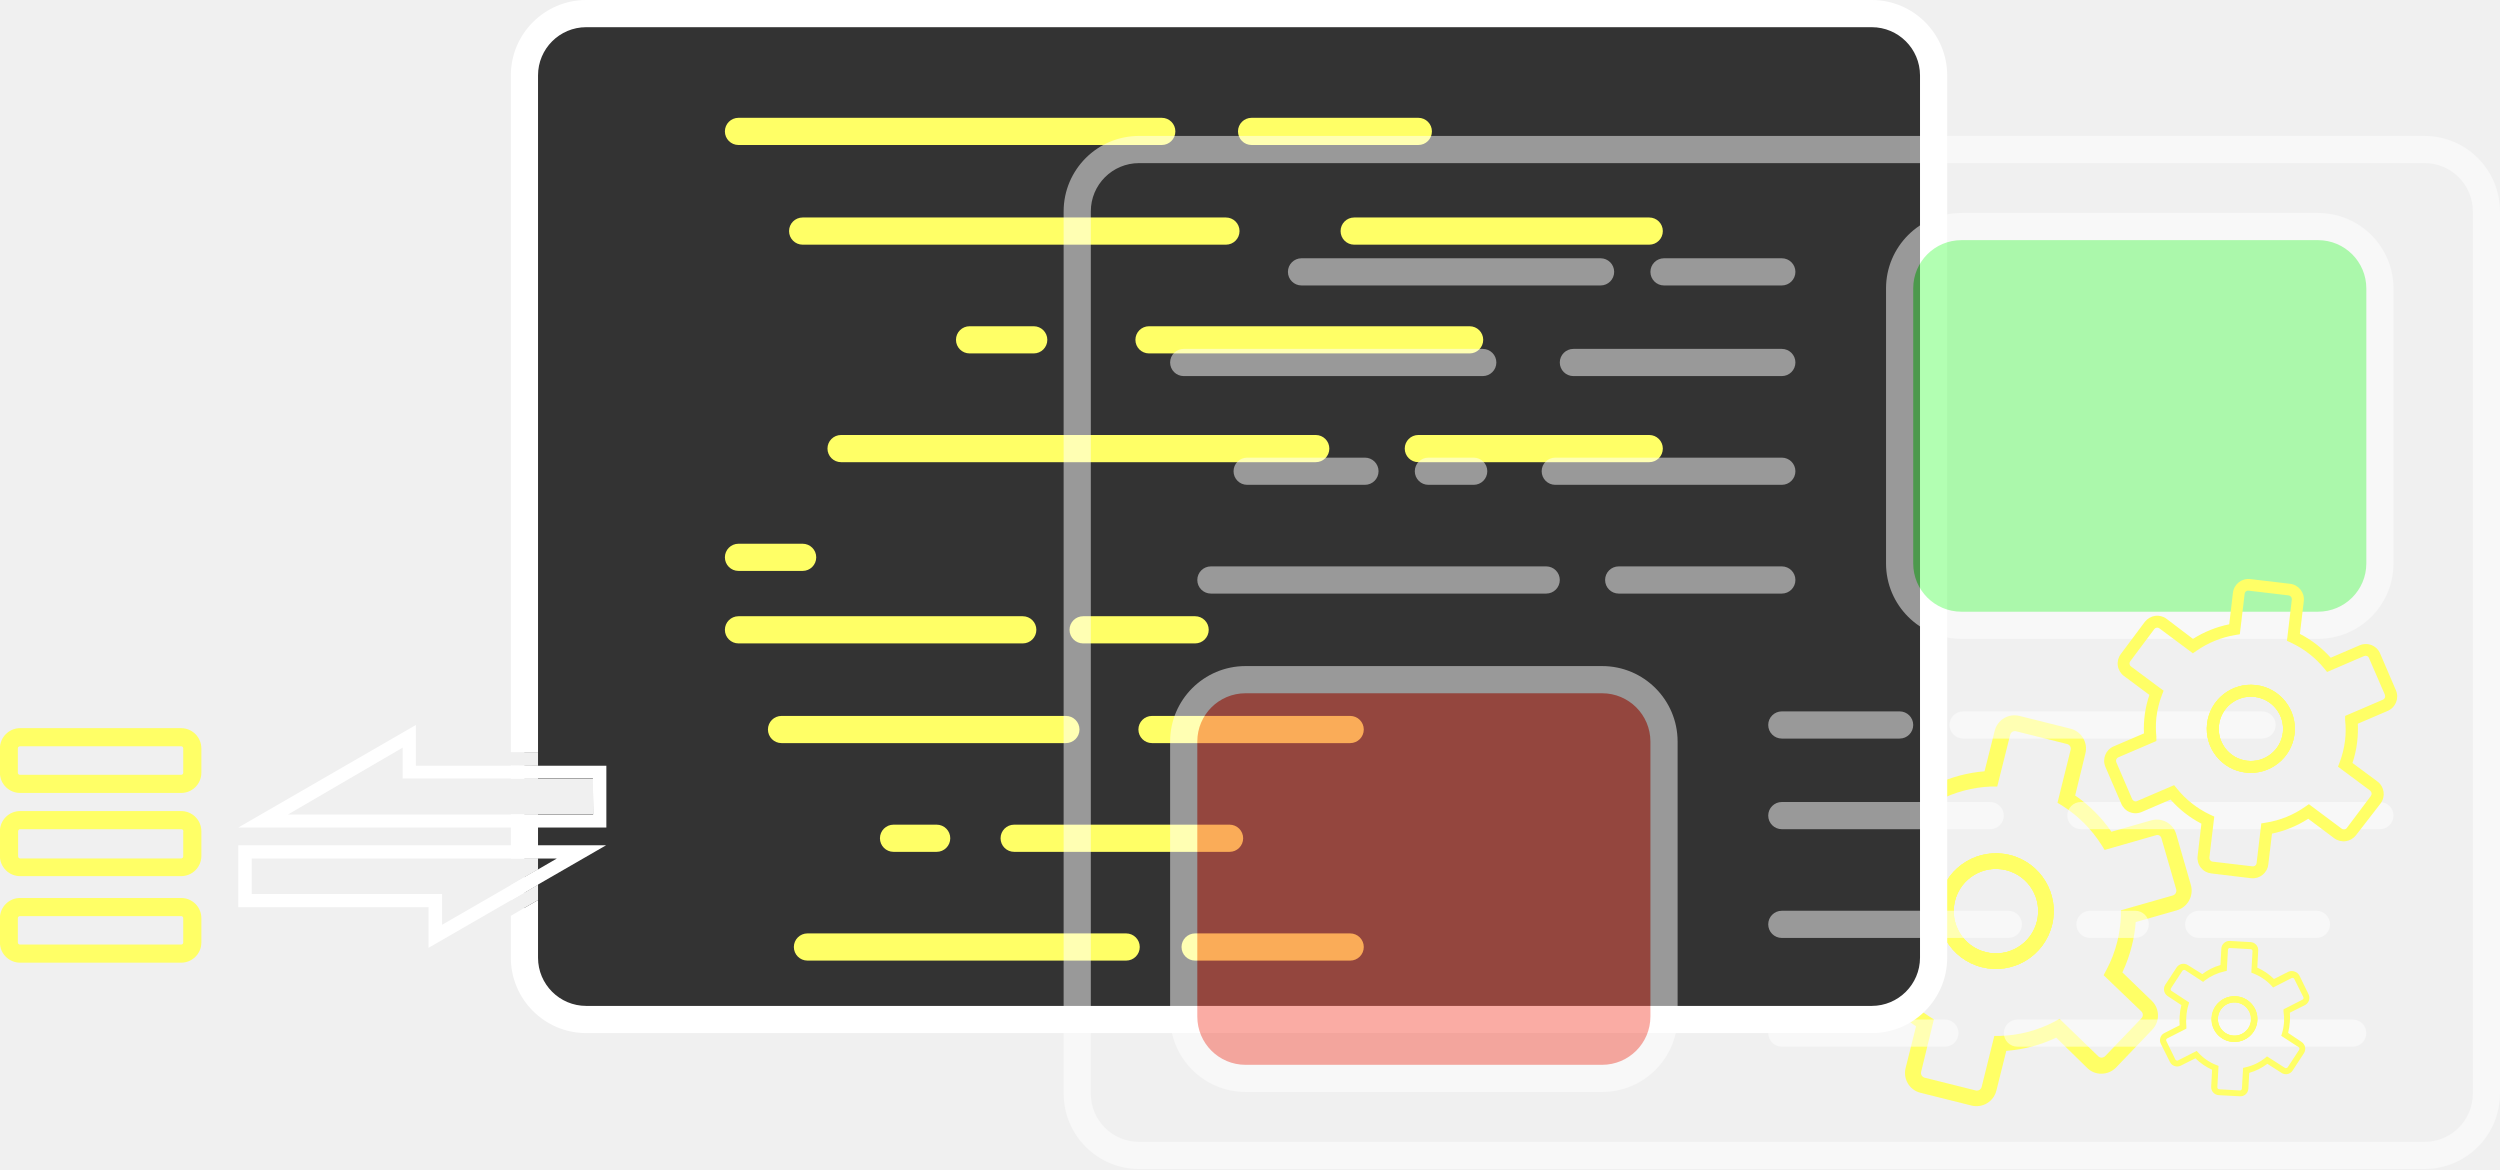
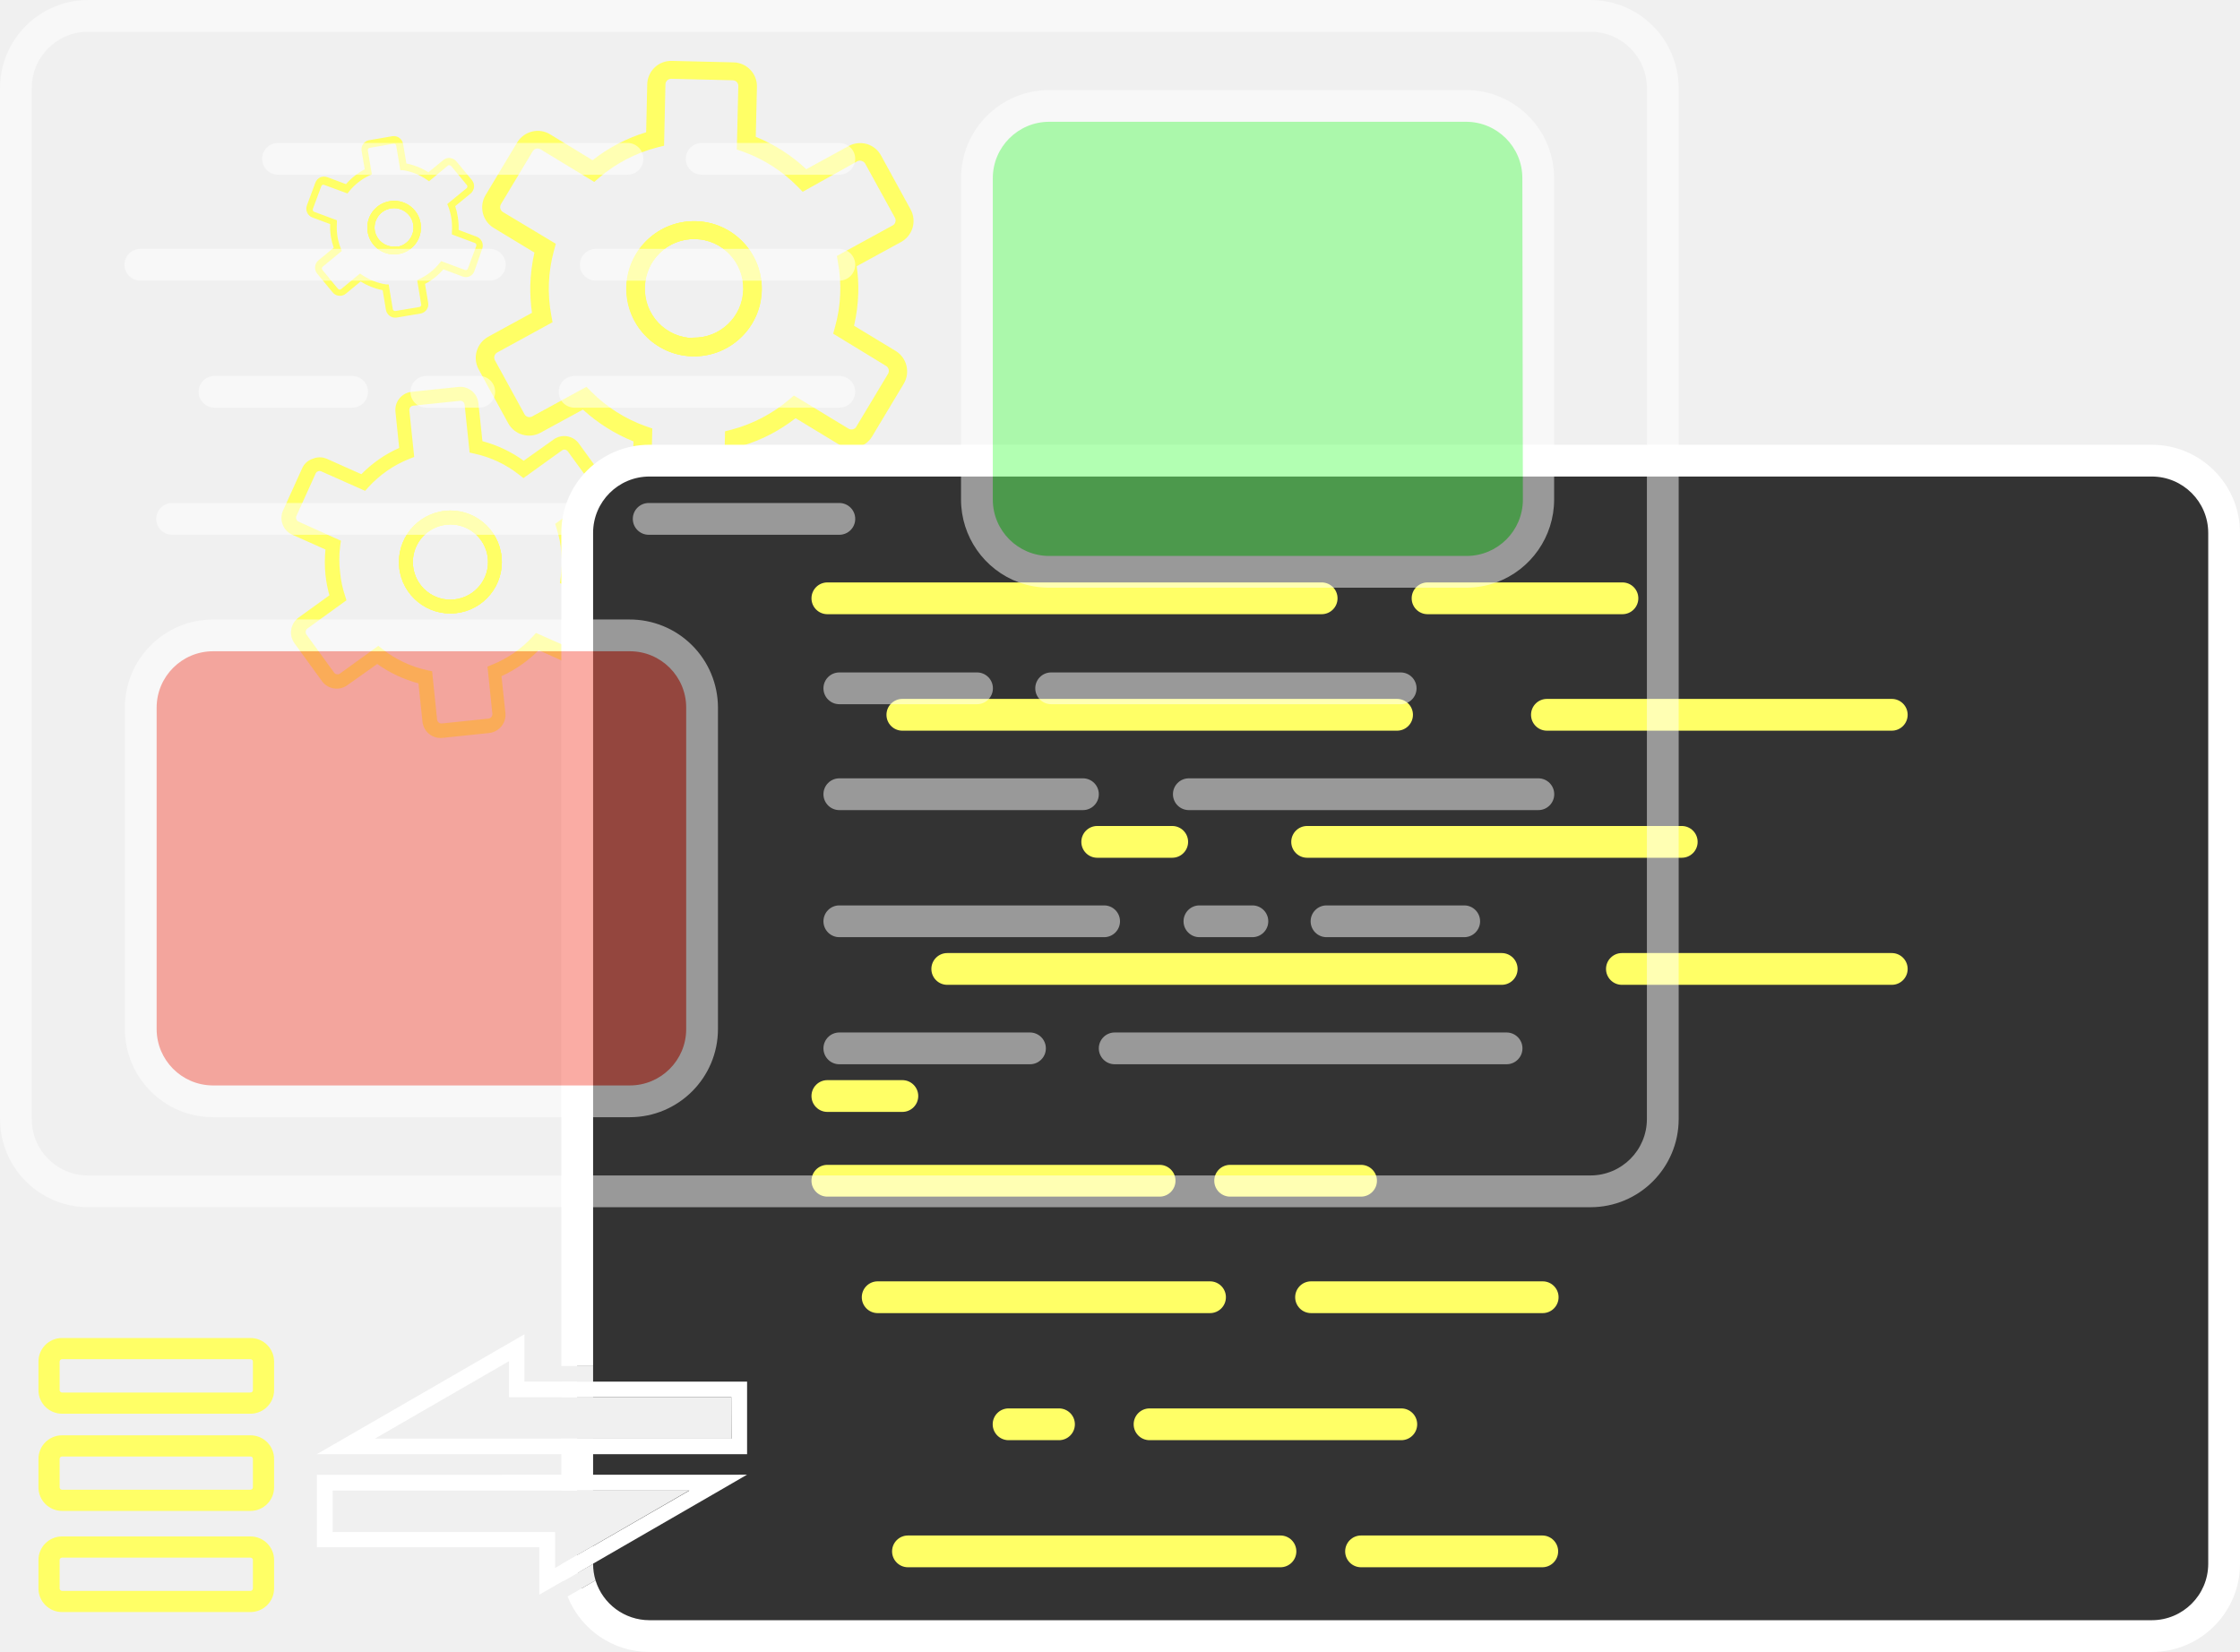
- <svg xmlns="http://www.w3.org/2000/svg" id="JS" viewBox="0 0 275.87 129">
+ <svg xmlns="http://www.w3.org/2000/svg" id="JS" viewBox="0 0 211.5 156">
  <defs>
-     <style>.cls-1{fill:#ff6;}.cls-2{fill:#333;}.cls-3{fill:#fff;}.cls-4{opacity:0.5;}.cls-5{fill:#f55a4a;}.cls-6{fill:#6f6;}.cls-7{fill:#0091c2;}</style>
+     <style>.cls-1{fill:#ff6;}.cls-2{fill:#333;}.cls-3{fill:#fff;}.cls-4{opacity:0.5;}.cls-5{fill:#f55a4a;}.cls-6{fill:#6f6;}.cls-7{fill:none;}</style>
  </defs>
-   <path class="cls-1" d="M244.71,467.23a6.38,6.38,0,1,1,7.74-4.65A6.38,6.38,0,0,1,244.71,467.23Zm2.67-10.71a4.66,4.66,0,1,0,3.4,5.65A4.66,4.66,0,0,0,247.38,456.52Z" transform="translate(-26.01 -360.5)" />
-   <path class="cls-1" d="M244.71,467.23a6.38,6.38,0,1,1,7.74-4.65A6.38,6.38,0,0,1,244.71,467.23Zm2.67-10.71a4.66,4.66,0,1,0,3.4,5.65A4.66,4.66,0,0,0,247.38,456.52Z" transform="translate(-26.01 -360.5)" />
-   <path class="cls-1" d="M243.58,482.5l-5.64-1.41a2.25,2.25,0,0,1-1.65-2.73l1.15-4.6a15.41,15.41,0,0,1-4-4L229.08,471a2.22,2.22,0,0,1-1.71-.19,2.26,2.26,0,0,1-1.08-1.36l-1.6-5.58a2.27,2.27,0,0,1,1.54-2.79l4.6-1.32a15.47,15.47,0,0,1,.41-2.45,15.05,15.05,0,0,1,1.07-3L229,451.14a2.27,2.27,0,0,1-.06-3.19l4-4.18a2.24,2.24,0,0,1,1.58-.68,2.19,2.19,0,0,1,1.61.63l3.46,3.34a15.59,15.59,0,0,1,5.41-1.45l1.12-4.46a2.25,2.25,0,0,1,2.73-1.65l5.64,1.41a2.26,2.26,0,0,1,1.64,2.73L255,448.28a15.72,15.72,0,0,1,4,4l4.38-1.25a2.23,2.23,0,0,1,2.78,1.55l1.61,5.58a2.27,2.27,0,0,1-1.54,2.79l-4.55,1.3a14.57,14.57,0,0,1-.41,2.55,15.44,15.44,0,0,1-1.06,3l3.24,3.13a2.26,2.26,0,0,1,.06,3.19l-4,4.18a2.24,2.24,0,0,1-1.58.68,2.18,2.18,0,0,1-1.6-.63L252.91,475a15.53,15.53,0,0,1-5.51,1.46l-1.09,4.37A2.26,2.26,0,0,1,243.58,482.5Zm-9.36-14.77.34.55a13.56,13.56,0,0,0,4.32,4.37l.53.34L238,478.78a.54.54,0,0,0,.39.64l5.64,1.41a.54.54,0,0,0,.65-.39l1.4-5.63h.65a13.76,13.76,0,0,0,6-1.58l.55-.3,4.27,4.13a.54.54,0,0,0,.38.15.6.6,0,0,0,.38-.17l4-4.17a.54.54,0,0,0,0-.76l-4.17-4,.31-.58a13.6,13.6,0,0,0,1.2-3.13,14.3,14.3,0,0,0,.4-2.83l0-.62,5.73-1.64a.56.56,0,0,0,.37-.67L264.52,453a.54.54,0,0,0-.25-.32.52.52,0,0,0-.4,0l-5.62,1.61-.34-.55a13.87,13.87,0,0,0-4.33-4.33l-.53-.33,1.45-5.84a.53.53,0,0,0-.39-.64l-5.64-1.41a.54.54,0,0,0-.64.39l-1.43,5.71-.64,0a13.72,13.72,0,0,0-5.89,1.57l-.55.29L235,445a.52.52,0,0,0-.38-.15.58.58,0,0,0-.37.17l-4,4.17a.54.54,0,0,0,0,.76l4.23,4.08-.31.57a14.05,14.05,0,0,0-1.61,5.91l0,.61-5.77,1.65a.56.56,0,0,0-.37.67L228,469a.47.47,0,0,0,.25.32.51.51,0,0,0,.4,0Zm10.49-.5a6.38,6.38,0,1,1,7.74-4.65A6.38,6.38,0,0,1,244.71,467.23Zm2.67-10.71a4.66,4.66,0,1,0,3.4,5.65A4.66,4.66,0,0,0,247.38,456.52Z" transform="translate(-26.01 -360.5)" />
-   <path class="cls-2" d="M239.37,368.82v97.36a6.82,6.82,0,0,1-6.82,6.82H90.7a6.83,6.83,0,0,1-6.83-6.82v-5.49l1.51-.87v-1.7l-1.51.88v-1.69l1.51-.87v-1.2H83.87v-4.89h7.59v-3.91H83.87V445h1.51V443.5H83.87V368.82A6.83,6.83,0,0,1,90.7,362H232.55A6.82,6.82,0,0,1,239.37,368.82Z" transform="translate(-26.01 -360.5)" />
-   <path class="cls-3" d="M232.55,360.5H90.7a8.33,8.33,0,0,0-8.32,8.32V443.5h3V368.82a5.32,5.32,0,0,1,5.32-5.32H232.55a5.33,5.33,0,0,1,5.33,5.32v97.36a5.33,5.33,0,0,1-5.33,5.32H90.7a5.32,5.32,0,0,1-5.32-5.32v-6.36l-1.51.87-1.49.87v4.62a8.33,8.33,0,0,0,8.32,8.32H232.55a8.33,8.33,0,0,0,8.33-8.32V368.82A8.33,8.33,0,0,0,232.55,360.5ZM82.38,450.35v4.89h3v-4.89Zm0,7.82v1.69l1.49-.86,1.51-.88v-1.68l-1.51.87Zm0-13.2v1.47h3V445Z" transform="translate(-26.01 -360.5)" />
-   <path class="cls-1" d="M140.06,399.5H133a1.5,1.5,0,0,1,0-3h7.08a1.5,1.5,0,0,1,0,3Z" transform="translate(-26.01 -360.5)" />
-   <path class="cls-1" d="M188.18,399.5H152.8a1.5,1.5,0,1,1,0-3h35.38a1.5,1.5,0,1,1,0,3Z" transform="translate(-26.01 -360.5)" />
-   <path class="cls-1" d="M208,411.5H182.52a1.5,1.5,0,1,1,0-3H208a1.5,1.5,0,0,1,0,3Z" transform="translate(-26.01 -360.5)" />
-   <path class="cls-1" d="M171.2,411.5H118.82a1.5,1.5,0,1,1,0-3H171.2a1.5,1.5,0,1,1,0,3Z" transform="translate(-26.01 -360.5)" />
-   <path class="cls-1" d="M114.58,423.5H107.5a1.5,1.5,0,0,1,0-3h7.08a1.5,1.5,0,1,1,0,3Z" transform="translate(-26.01 -360.5)" />
-   <path class="cls-1" d="M154.21,376.5H107.5a1.5,1.5,0,0,1,0-3h46.71a1.5,1.5,0,1,1,0,3Z" transform="translate(-26.01 -360.5)" />
-   <path class="cls-1" d="M182.52,376.5h-18.4a1.5,1.5,0,0,1,0-3h18.4a1.5,1.5,0,0,1,0,3Z" transform="translate(-26.01 -360.5)" />
-   <path class="cls-1" d="M161.29,387.5H114.58a1.5,1.5,0,1,1,0-3h46.71a1.5,1.5,0,0,1,0,3Z" transform="translate(-26.01 -360.5)" />
-   <path class="cls-1" d="M208,387.5H175.44a1.5,1.5,0,0,1,0-3H208a1.5,1.5,0,0,1,0,3Z" transform="translate(-26.01 -360.5)" />
-   <path class="cls-1" d="M129.37,454.5h-4.76a1.5,1.5,0,0,1,0-3h4.76a1.5,1.5,0,0,1,0,3Z" transform="translate(-26.01 -360.5)" />
-   <path class="cls-1" d="M161.69,454.5H137.92a1.5,1.5,0,1,1,0-3h23.77a1.5,1.5,0,1,1,0,3Z" transform="translate(-26.01 -360.5)" />
-   <path class="cls-1" d="M175,466.5H157.89a1.5,1.5,0,0,1,0-3H175a1.5,1.5,0,0,1,0,3Z" transform="translate(-26.01 -360.5)" />
-   <path class="cls-1" d="M150.28,466.5H115.11a1.5,1.5,0,0,1,0-3h35.17a1.5,1.5,0,0,1,0,3Z" transform="translate(-26.01 -360.5)" />
-   <path class="cls-1" d="M138.87,431.5H107.5a1.5,1.5,0,0,1,0-3h31.37a1.5,1.5,0,0,1,0,3Z" transform="translate(-26.01 -360.5)" />
-   <path class="cls-1" d="M157.89,431.5H145.53a1.5,1.5,0,1,1,0-3h12.36a1.5,1.5,0,0,1,0,3Z" transform="translate(-26.01 -360.5)" />
-   <path class="cls-1" d="M143.63,442.5H112.25a1.5,1.5,0,0,1,0-3h31.38a1.5,1.5,0,0,1,0,3Z" transform="translate(-26.01 -360.5)" />
-   <path class="cls-1" d="M175,442.5H153.13a1.5,1.5,0,0,1,0-3H175a1.5,1.5,0,0,1,0,3Z" transform="translate(-26.01 -360.5)" />
+   <path class="cls-1" d="M145.91,344.89a6.38,6.38,0,1,1-6.53,6.24A6.38,6.38,0,0,1,145.91,344.89Zm-.26,11a4.66,4.66,0,1,0-4.55-4.76A4.65,4.65,0,0,0,145.65,355.93Z" transform="translate(-80.21 -324)" />
+   <path class="cls-1" d="M145.91,344.89a6.38,6.38,0,1,1-6.53,6.24A6.38,6.38,0,0,1,145.91,344.89Zm-.26,11a4.66,4.66,0,1,0-4.55-4.76A4.65,4.65,0,0,0,145.65,355.93Z" transform="translate(-80.21 -324)" />
+   <path class="cls-1" d="M143.66,329.75l5.81.14a2.26,2.26,0,0,1,2.21,2.3l-.11,4.73a15.44,15.44,0,0,1,4.77,3.06l4-2.19a2.28,2.28,0,0,1,1.72-.19,2.24,2.24,0,0,1,1.34,1.09l2.79,5.09a2.26,2.26,0,0,1-.88,3.06l-4.21,2.3a14.81,14.81,0,0,1,.15,2.48,15.79,15.79,0,0,1-.4,3.14l3.93,2.38a2.27,2.27,0,0,1,.76,3.1l-3,5a2.26,2.26,0,0,1-3.09.75l-4.12-2.5a15.41,15.41,0,0,1-5,2.6l-.1,4.6a2.25,2.25,0,0,1-2.3,2.2l-5.82-.13a2.25,2.25,0,0,1-2.2-2.3l.11-4.78a15.91,15.91,0,0,1-4.77-3l-4,2.18a2.25,2.25,0,0,1-3.06-.9l-2.79-5.09a2.28,2.28,0,0,1,.89-3.06l4.15-2.27a15.83,15.83,0,0,1-.16-2.58,16.24,16.24,0,0,1,.39-3.11l-3.85-2.33a2.27,2.27,0,0,1-.76-3.1l3-5a2.31,2.31,0,0,1,1.4-1,2.21,2.21,0,0,1,1.7.27l4,2.44a15.4,15.4,0,0,1,5.06-2.64l.1-4.5A2.26,2.26,0,0,1,143.66,329.75ZM156,342.11l-.46-.47a13.79,13.79,0,0,0-5.17-3.32l-.59-.2.14-6a.53.53,0,0,0-.52-.54l-5.82-.14a.54.54,0,0,0-.54.53l-.13,5.79-.64.16a13.72,13.72,0,0,0-5.48,2.85l-.47.41-5.07-3.08a.54.54,0,0,0-.74.18l-3,5a.55.55,0,0,0,.18.74l5,3-.17.63a13.51,13.51,0,0,0-.25,6.17l.11.61-5.23,2.86a.55.55,0,0,0-.21.73l2.79,5.09a.53.53,0,0,0,.72.22l5.13-2.8.45.45a13.81,13.81,0,0,0,5.18,3.28l.59.2-.14,6a.53.53,0,0,0,.52.54l5.81.13a.53.53,0,0,0,.55-.52l.13-5.88.63-.16a13.94,13.94,0,0,0,5.4-2.82l.47-.4,5.16,3.13a.58.58,0,0,0,.41.06.51.51,0,0,0,.32-.24l3-5a.55.55,0,0,0-.18-.74l-5-3.05.17-.62a13.59,13.59,0,0,0,.28-6.12l-.1-.6,5.26-2.88a.54.54,0,0,0,.22-.73l-2.8-5.09a.53.53,0,0,0-.31-.26.53.53,0,0,0-.41,0Zm-10.13,2.78a6.38,6.38,0,1,1-6.53,6.24A6.38,6.38,0,0,1,145.91,344.89Zm-.26,11a4.66,4.66,0,1,0-4.55-4.76A4.65,4.65,0,0,0,145.65,355.93Z" transform="translate(-80.21 -324)" />
+   <path class="cls-1" d="M122.24,372.24a4.86,4.86,0,1,1-4.34,5.34A4.87,4.87,0,0,1,122.24,372.24Zm.87,8.37a3.55,3.55,0,1,0-3.9-3.16A3.54,3.54,0,0,0,123.11,380.61Z" transform="translate(-80.21 -324)" />
+   <path class="cls-1" d="M122.24,372.24a4.86,4.86,0,1,1-4.34,5.34A4.87,4.87,0,0,1,122.24,372.24Zm.87,8.37a3.55,3.55,0,1,0-3.9-3.16A3.54,3.54,0,0,0,123.11,380.61Z" transform="translate(-80.21 -324)" />
+   <path class="cls-1" d="M119.09,361l4.41-.46a1.71,1.71,0,0,1,1.88,1.53l.38,3.59a11.86,11.86,0,0,1,3.9,1.85l2.81-2a1.71,1.71,0,0,1,2.4.38l2.6,3.58a1.72,1.72,0,0,1-.38,2.4l-3,2.14a12.26,12.26,0,0,1,.34,1.87,11.42,11.42,0,0,1,0,2.41l3.19,1.42a1.72,1.72,0,0,1,.87,2.27l-1.8,4.05a1.74,1.74,0,0,1-2.27.87l-3.35-1.5a11.87,11.87,0,0,1-3.51,2.45l.37,3.48a1.73,1.73,0,0,1-1.54,1.89l-4.4.46a1.72,1.72,0,0,1-1.89-1.53l-.38-3.62a12,12,0,0,1-3.89-1.83l-2.82,2a1.69,1.69,0,0,1-1.27.31,1.71,1.71,0,0,1-1.13-.69l-2.6-3.58a1.74,1.74,0,0,1,.38-2.41l2.92-2.11a12.54,12.54,0,0,1-.37-1.94,11.93,11.93,0,0,1,0-2.39l-3.14-1.4a1.73,1.73,0,0,1-.87-2.27l1.81-4a1.65,1.65,0,0,1,1-.9,1.68,1.68,0,0,1,1.32,0l3.27,1.46a11.63,11.63,0,0,1,3.57-2.48l-.35-3.42A1.71,1.71,0,0,1,119.09,361Zm10.54,8.15-.39-.31a10.35,10.35,0,0,0-4.23-2l-.46-.1-.47-4.53a.41.41,0,0,0-.45-.36l-4.41.46a.41.41,0,0,0-.36.45l.46,4.39-.46.18A10.44,10.44,0,0,0,115,370l-.32.35-4.14-1.84a.37.37,0,0,0-.31,0,.38.38,0,0,0-.22.21l-1.81,4a.41.41,0,0,0,.2.54l4,1.8-.07.49a9.94,9.94,0,0,0,0,2.56,9.53,9.53,0,0,0,.45,2.12l.14.46-3.68,2.66a.42.42,0,0,0-.09.58l2.6,3.58a.38.38,0,0,0,.27.16.36.36,0,0,0,.3-.07l3.61-2.61.38.3a10.47,10.47,0,0,0,4.23,2l.47.1.47,4.56a.42.42,0,0,0,.45.37l4.41-.46a.42.42,0,0,0,.36-.45l-.46-4.46.46-.19a10.45,10.45,0,0,0,3.81-2.65l.31-.34,4.21,1.87a.42.42,0,0,0,.31,0,.45.45,0,0,0,.23-.22l1.81-4a.41.41,0,0,0-.21-.54l-4.09-1.82.07-.49a10.45,10.45,0,0,0-.38-4.65l-.14-.45,3.71-2.69a.41.41,0,0,0,.09-.57l-2.6-3.58a.44.44,0,0,0-.27-.17.42.42,0,0,0-.3.08Zm-7.39,3.08a4.86,4.86,0,1,1-4.34,5.34A4.87,4.87,0,0,1,122.24,372.24Zm.87,8.37a3.55,3.55,0,1,0-3.9-3.16A3.54,3.54,0,0,0,123.11,380.61Z" transform="translate(-80.21 -324)" />
+   <path class="cls-1" d="M117,343a2.53,2.53,0,1,1-2.07,2.91A2.52,2.52,0,0,1,117,343Zm.72,4.31a1.84,1.84,0,1,0-2.12-1.51A1.84,1.84,0,0,0,117.76,347.26Z" transform="translate(-80.21 -324)" />
+   <path class="cls-1" d="M117,343a2.53,2.53,0,1,1-2.07,2.91A2.52,2.52,0,0,1,117,343Zm.72,4.31a1.84,1.84,0,1,0-2.12-1.51A1.84,1.84,0,0,0,117.76,347.26Z" transform="translate(-80.21 -324)" />
+   <path class="cls-1" d="M115,337.25l2.27-.39a.89.89,0,0,1,1,.73l.31,1.85a6,6,0,0,1,2.08.83l1.39-1.14a.86.86,0,0,1,.65-.21.93.93,0,0,1,.61.33l1.46,1.76a.9.9,0,0,1-.12,1.26l-1.46,1.2a5.62,5.62,0,0,1,.24,1,5.75,5.75,0,0,1,.08,1.24l1.7.64a.89.89,0,0,1,.53,1.14L125,349.6a.84.84,0,0,1-.46.5.89.89,0,0,1-.68,0l-1.79-.67a5.77,5.77,0,0,1-1.73,1.38l.3,1.8a.88.88,0,0,1-.73,1l-2.26.38a.89.89,0,0,1-1-.73l-.31-1.86a6.11,6.11,0,0,1-2.08-.82l-1.39,1.15a.89.89,0,0,1-.65.2.86.86,0,0,1-.6-.32l-1.46-1.77a.9.9,0,0,1,.11-1.25l1.45-1.19a6.87,6.87,0,0,1-.26-1,6.46,6.46,0,0,1-.08-1.24l-1.67-.62a.89.89,0,0,1-.52-1.15l.8-2.15a.92.92,0,0,1,.47-.5.94.94,0,0,1,.68,0l1.74.65a6,6,0,0,1,1.77-1.4l-.3-1.76A.89.89,0,0,1,115,337.25Zm5.72,3.87-.21-.15a5.31,5.31,0,0,0-2.25-.9l-.25,0-.39-2.32a.22.22,0,0,0-.24-.18l-2.27.39a.21.21,0,0,0-.17.24l.38,2.26-.23.11a5.44,5.44,0,0,0-1.92,1.51l-.15.19-2.2-.81a.22.22,0,0,0-.16,0,.25.25,0,0,0-.11.12l-.8,2.15a.21.21,0,0,0,.12.27l2.15.8,0,.26a5.84,5.84,0,0,0,.06,1.32,5.68,5.68,0,0,0,.31,1.09l.09.23-1.82,1.5a.22.22,0,0,0,0,.3l1.46,1.77a.28.28,0,0,0,.15.08.27.27,0,0,0,.15-.05l1.78-1.47.21.14a5.54,5.54,0,0,0,2.25.89l.25,0,.39,2.34a.22.22,0,0,0,.25.17l2.26-.38a.2.2,0,0,0,.17-.24l-.38-2.29.23-.12a5.34,5.34,0,0,0,1.88-1.49l.16-.19,2.23.83a.2.2,0,0,0,.17,0,.2.2,0,0,0,.11-.11l.8-2.15a.23.23,0,0,0-.12-.28l-2.18-.81,0-.25a6,6,0,0,0-.06-1.34,5.75,5.75,0,0,0-.29-1.06l-.09-.22,1.84-1.51a.22.22,0,0,0,0-.3l-1.46-1.77a.23.23,0,0,0-.14-.08.2.2,0,0,0-.15,0ZM117,343a2.53,2.53,0,1,1-2.07,2.91A2.52,2.52,0,0,1,117,343Zm.72,4.31a1.84,1.84,0,1,0-2.12-1.51A1.84,1.84,0,0,0,117.76,347.26Z" transform="translate(-80.21 -324)" />
+   <path class="cls-2" d="M290.2,374.32v97.36a6.82,6.82,0,0,1-6.82,6.82H141.53a6.81,6.81,0,0,1-6.41-4.5l1.32-.76a5.4,5.4,0,0,1-.23-1.56h0l-1.45.84a5.69,5.69,0,0,1-.06-.83v-.83l1.51-.87,9.07-5.24H134.7v-4.89h14.59v-3.91H134.7v-1.47h1.51V453H134.7V374.32a5.25,5.25,0,0,1,0-.56,5,5,0,0,1,.18-1.09,6.81,6.81,0,0,1,6.62-5.17H283.38A6.82,6.82,0,0,1,290.2,374.32Z" transform="translate(-80.21 -324)" />
+   <path class="cls-3" d="M133.21,454.47v1.47h3v-1.47ZM283.38,366H141.53a8.3,8.3,0,0,0-8.32,8.32V453h3V374.32a5.32,5.32,0,0,1,5.32-5.32H283.38a5.33,5.33,0,0,1,5.33,5.32v97.36a5.33,5.33,0,0,1-5.33,5.32H141.53a5.33,5.33,0,0,1-5.09-3.76l-2.64,1.52a8.33,8.33,0,0,0,7.73,5.24H283.38a8.33,8.33,0,0,0,8.33-8.32V374.32A8.33,8.33,0,0,0,283.38,366ZM136.21,471.67V470l-1.51.87-1.49.86a8.43,8.43,0,0,0,.16,1.6l1.39-.8Zm-3-11.82v4.89h3v-4.89Z" transform="translate(-80.21 -324)" />
+   <path class="cls-1" d="M190.89,405h-7.08a1.5,1.5,0,1,1,0-3h7.08a1.5,1.5,0,0,1,0,3Z" transform="translate(-80.21 -324)" />
+   <path class="cls-1" d="M239,405H203.63a1.5,1.5,0,0,1,0-3H239a1.5,1.5,0,0,1,0,3Z" transform="translate(-80.21 -324)" />
+   <path class="cls-1" d="M258.83,417H233.35a1.5,1.5,0,0,1,0-3h25.48a1.5,1.5,0,0,1,0,3Z" transform="translate(-80.21 -324)" />
+   <path class="cls-1" d="M222,417H169.65a1.5,1.5,0,1,1,0-3H222a1.5,1.5,0,0,1,0,3Z" transform="translate(-80.21 -324)" />
+   <path class="cls-1" d="M165.41,429h-7.08a1.5,1.5,0,0,1,0-3h7.08a1.5,1.5,0,0,1,0,3Z" transform="translate(-80.21 -324)" />
+   <path class="cls-1" d="M205,382H158.33a1.5,1.5,0,0,1,0-3H205a1.5,1.5,0,0,1,0,3Z" transform="translate(-80.21 -324)" />
+   <path class="cls-1" d="M233.35,382H215a1.5,1.5,0,0,1,0-3h18.4a1.5,1.5,0,1,1,0,3Z" transform="translate(-80.21 -324)" />
+   <path class="cls-1" d="M212.12,393H165.41a1.5,1.5,0,1,1,0-3h46.71a1.5,1.5,0,0,1,0,3Z" transform="translate(-80.21 -324)" />
+   <path class="cls-1" d="M258.83,393H226.27a1.5,1.5,0,1,1,0-3h32.56a1.5,1.5,0,0,1,0,3Z" transform="translate(-80.21 -324)" />
+   <path class="cls-1" d="M180.2,460h-4.76a1.5,1.5,0,0,1,0-3h4.76a1.5,1.5,0,1,1,0,3Z" transform="translate(-80.21 -324)" />
+   <path class="cls-1" d="M212.52,460H188.75a1.5,1.5,0,0,1,0-3h23.77a1.5,1.5,0,0,1,0,3Z" transform="translate(-80.21 -324)" />
+   <path class="cls-1" d="M225.83,472H208.72a1.5,1.5,0,0,1,0-3h17.11a1.5,1.5,0,1,1,0,3Z" transform="translate(-80.21 -324)" />
+   <path class="cls-1" d="M201.11,472H165.94a1.5,1.5,0,0,1,0-3h35.17a1.5,1.5,0,0,1,0,3Z" transform="translate(-80.21 -324)" />
+   <path class="cls-1" d="M189.7,437H158.33a1.5,1.5,0,0,1,0-3H189.7a1.5,1.5,0,1,1,0,3Z" transform="translate(-80.21 -324)" />
+   <path class="cls-1" d="M208.72,437H196.36a1.5,1.5,0,0,1,0-3h12.36a1.5,1.5,0,1,1,0,3Z" transform="translate(-80.21 -324)" />
+   <path class="cls-1" d="M194.46,448H163.08a1.5,1.5,0,0,1,0-3h31.38a1.5,1.5,0,1,1,0,3Z" transform="translate(-80.21 -324)" />
+   <path class="cls-1" d="M225.83,448H204a1.5,1.5,0,0,1,0-3h21.87a1.5,1.5,0,1,1,0,3Z" transform="translate(-80.21 -324)" />
  <g class="cls-4">
-     <rect class="cls-5" x="130.62" y="75" width="53" height="44" rx="6.82" />
-     <path class="cls-3" d="M202.8,481H163.45a8.33,8.33,0,0,1-8.32-8.32V442.32a8.33,8.33,0,0,1,8.32-8.32H202.8a8.33,8.33,0,0,1,8.33,8.32v30.36A8.33,8.33,0,0,1,202.8,481Zm-39.35-44a5.32,5.32,0,0,0-5.32,5.32v30.36a5.32,5.32,0,0,0,5.32,5.32H202.8a5.33,5.33,0,0,0,5.33-5.32V442.32A5.33,5.33,0,0,0,202.8,437Z" transform="translate(-26.01 -360.5)" />
+     <rect class="cls-5" x="13.24" y="60" width="53" height="44" rx="6.82" />
+     <path class="cls-3" d="M139.63,382.5H100.28A8.33,8.33,0,0,0,92,390.82v30.36a8.33,8.33,0,0,0,8.33,8.32h39.35a8.33,8.33,0,0,0,8.32-8.32V390.82A8.33,8.33,0,0,0,139.63,382.5ZM145,421.18a5.32,5.32,0,0,1-5.32,5.32H100.28A5.33,5.33,0,0,1,95,421.18V390.82a5.33,5.33,0,0,1,5.33-5.32h39.35a5.32,5.32,0,0,1,5.32,5.32Z" transform="translate(-80.21 -324)" />
  </g>
  <g class="cls-4">
-     <path class="cls-3" d="M293.55,489.5H151.7a8.33,8.33,0,0,1-8.32-8.32V383.82a8.33,8.33,0,0,1,8.32-8.32H293.55a8.33,8.33,0,0,1,8.33,8.32v97.36A8.33,8.33,0,0,1,293.55,489.5ZM151.7,378.5a5.32,5.32,0,0,0-5.32,5.32v97.36a5.32,5.32,0,0,0,5.32,5.32H293.55a5.33,5.33,0,0,0,5.33-5.32V383.82a5.33,5.33,0,0,0-5.33-5.32Z" transform="translate(-26.01 -360.5)" />
+     <path class="cls-3" d="M230.38,324H88.53a8.33,8.33,0,0,0-8.32,8.32v97.36A8.33,8.33,0,0,0,88.53,438H230.38a8.33,8.33,0,0,0,8.33-8.32V332.32A8.33,8.33,0,0,0,230.38,324Zm5.33,105.68a5.33,5.33,0,0,1-5.33,5.32H88.53a5.32,5.32,0,0,1-5.32-5.32V332.32A5.32,5.32,0,0,1,88.53,327H230.38a5.33,5.33,0,0,1,5.33,5.32Z" transform="translate(-80.21 -324)" />
  </g>
  <g class="cls-4">
-     <rect class="cls-6" x="209.62" y="25" width="53" height="44" rx="6.82" />
-     <path class="cls-3" d="M281.8,431H242.45a8.33,8.33,0,0,1-8.32-8.32V392.32a8.33,8.33,0,0,1,8.32-8.32H281.8a8.33,8.33,0,0,1,8.33,8.32v30.36A8.33,8.33,0,0,1,281.8,431Zm-39.35-44a5.32,5.32,0,0,0-5.32,5.32v30.36a5.32,5.32,0,0,0,5.32,5.32H281.8a5.33,5.33,0,0,0,5.33-5.32V392.32A5.33,5.33,0,0,0,281.8,387Z" transform="translate(-26.01 -360.5)" />
+     <rect class="cls-6" x="92.24" y="10" width="53" height="44" rx="6.82" />
+     <path class="cls-3" d="M218.63,332.5H179.28a8.33,8.33,0,0,0-8.33,8.32v30.36a8.34,8.34,0,0,0,5.47,7.82,8.47,8.47,0,0,0,2.86.5h39.35a8.43,8.43,0,0,0,2.86-.5,8.34,8.34,0,0,0,5.46-7.82V340.82A8.33,8.33,0,0,0,218.63,332.5ZM224,371.18a5.32,5.32,0,0,1-5.32,5.32H179.28a5.33,5.33,0,0,1-5.33-5.32V340.82a5.33,5.33,0,0,1,5.33-5.32h39.35a5.32,5.32,0,0,1,5.32,5.32Z" transform="translate(-80.21 -324)" />
  </g>
  <g class="cls-4">
-     <path class="cls-3" d="M176.63,414h-13a1.5,1.5,0,0,1,0-3h13a1.5,1.5,0,0,1,0,3Z" transform="translate(-26.01 -360.5)" />
-     <path class="cls-3" d="M188.63,414h-5a1.5,1.5,0,0,1,0-3h5a1.5,1.5,0,0,1,0,3Z" transform="translate(-26.01 -360.5)" />
-     <path class="cls-3" d="M222.63,414h-25a1.5,1.5,0,0,1,0-3h25a1.5,1.5,0,0,1,0,3Z" transform="translate(-26.01 -360.5)" />
-     <path class="cls-3" d="M222.63,426h-18a1.5,1.5,0,0,1,0-3h18a1.5,1.5,0,0,1,0,3Z" transform="translate(-26.01 -360.5)" />
-     <path class="cls-3" d="M196.63,426h-37a1.5,1.5,0,0,1,0-3h37a1.5,1.5,0,0,1,0,3Z" transform="translate(-26.01 -360.5)" />
-     <path class="cls-3" d="M202.63,392h-33a1.5,1.5,0,0,1,0-3h33a1.5,1.5,0,0,1,0,3Z" transform="translate(-26.01 -360.5)" />
-     <path class="cls-3" d="M222.63,392h-13a1.5,1.5,0,0,1,0-3h13a1.5,1.5,0,0,1,0,3Z" transform="translate(-26.01 -360.5)" />
-     <path class="cls-3" d="M189.63,402h-33a1.5,1.5,0,0,1,0-3h33a1.5,1.5,0,0,1,0,3Z" transform="translate(-26.01 -360.5)" />
-     <path class="cls-3" d="M222.63,402h-23a1.5,1.5,0,0,1,0-3h23a1.5,1.5,0,0,1,0,3Z" transform="translate(-26.01 -360.5)" />
+     <path class="cls-3" d="M113.46,362.5h-13a1.5,1.5,0,1,1,0-3h13a1.5,1.5,0,0,1,0,3Z" transform="translate(-80.21 -324)" />
+     <path class="cls-3" d="M125.46,362.5h-5a1.5,1.5,0,1,1,0-3h5a1.5,1.5,0,0,1,0,3Z" transform="translate(-80.21 -324)" />
+     <path class="cls-3" d="M159.46,362.5h-25a1.5,1.5,0,0,1,0-3h25a1.5,1.5,0,1,1,0,3Z" transform="translate(-80.21 -324)" />
+     <path class="cls-3" d="M159.46,374.5h-18a1.5,1.5,0,0,1,0-3h18a1.5,1.5,0,1,1,0,3Z" transform="translate(-80.21 -324)" />
+     <path class="cls-3" d="M133.46,374.5h-37a1.5,1.5,0,1,1,0-3h37a1.5,1.5,0,1,1,0,3Z" transform="translate(-80.21 -324)" />
+     <path class="cls-3" d="M139.46,340.5h-33a1.5,1.5,0,1,1,0-3h33a1.5,1.5,0,1,1,0,3Z" transform="translate(-80.21 -324)" />
+     <path class="cls-3" d="M159.46,340.5h-13a1.5,1.5,0,0,1,0-3h13a1.5,1.5,0,1,1,0,3Z" transform="translate(-80.21 -324)" />
+     <path class="cls-3" d="M126.46,350.5h-33a1.5,1.5,0,1,1,0-3h33a1.5,1.5,0,0,1,0,3Z" transform="translate(-80.21 -324)" />
+     <path class="cls-3" d="M159.46,350.5h-23a1.5,1.5,0,0,1,0-3h23a1.5,1.5,0,1,1,0,3Z" transform="translate(-80.21 -324)" />
  </g>
  <g class="cls-4">
-     <path class="cls-3" d="M281.63,464h-13a1.5,1.5,0,0,1,0-3h13a1.5,1.5,0,0,1,0,3Z" transform="translate(-26.01 -360.5)" />
-     <path class="cls-3" d="M261.63,464h-5a1.5,1.5,0,0,1,0-3h5a1.5,1.5,0,0,1,0,3Z" transform="translate(-26.01 -360.5)" />
-     <path class="cls-3" d="M247.63,464h-25a1.5,1.5,0,0,1,0-3h25a1.5,1.5,0,0,1,0,3Z" transform="translate(-26.01 -360.5)" />
-     <path class="cls-3" d="M240.63,476h-18a1.5,1.5,0,0,1,0-3h18a1.5,1.5,0,0,1,0,3Z" transform="translate(-26.01 -360.5)" />
-     <path class="cls-3" d="M285.63,476h-37a1.5,1.5,0,0,1,0-3h37a1.5,1.5,0,0,1,0,3Z" transform="translate(-26.01 -360.5)" />
-     <path class="cls-3" d="M275.63,442h-33a1.5,1.5,0,0,1,0-3h33a1.5,1.5,0,0,1,0,3Z" transform="translate(-26.01 -360.5)" />
-     <path class="cls-3" d="M235.63,442h-13a1.5,1.5,0,0,1,0-3h13a1.5,1.5,0,0,1,0,3Z" transform="translate(-26.01 -360.5)" />
-     <path class="cls-3" d="M288.63,452h-33a1.5,1.5,0,0,1,0-3h33a1.5,1.5,0,0,1,0,3Z" transform="translate(-26.01 -360.5)" />
-     <path class="cls-3" d="M245.63,452h-23a1.5,1.5,0,0,1,0-3h23a1.5,1.5,0,0,1,0,3Z" transform="translate(-26.01 -360.5)" />
+     <path class="cls-3" d="M218.46,412.5h-13a1.5,1.5,0,0,1,0-3h13a1.5,1.5,0,1,1,0,3Z" transform="translate(-80.21 -324)" />
+     <path class="cls-3" d="M198.46,412.5h-5a1.5,1.5,0,0,1,0-3h5a1.5,1.5,0,1,1,0,3Z" transform="translate(-80.21 -324)" />
+     <path class="cls-3" d="M184.46,412.5h-25a1.5,1.5,0,0,1,0-3h25a1.5,1.5,0,1,1,0,3Z" transform="translate(-80.21 -324)" />
+     <path class="cls-3" d="M177.46,424.5h-18a1.5,1.5,0,0,1,0-3h18a1.5,1.5,0,1,1,0,3Z" transform="translate(-80.21 -324)" />
+     <path class="cls-3" d="M222.46,424.5h-37a1.5,1.5,0,0,1,0-3h37a1.5,1.5,0,1,1,0,3Z" transform="translate(-80.21 -324)" />
+     <path class="cls-3" d="M212.46,390.5h-33a1.5,1.5,0,0,1,0-3h33a1.5,1.5,0,1,1,0,3Z" transform="translate(-80.21 -324)" />
+     <path class="cls-3" d="M172.46,390.5h-13a1.5,1.5,0,0,1,0-3h13a1.5,1.5,0,1,1,0,3Z" transform="translate(-80.21 -324)" />
+     <path class="cls-3" d="M225.46,400.5h-33a1.5,1.5,0,0,1,0-3h33a1.5,1.5,0,1,1,0,3Z" transform="translate(-80.21 -324)" />
+     <path class="cls-3" d="M182.46,400.5h-23a1.5,1.5,0,0,1,0-3h23a1.5,1.5,0,1,1,0,3Z" transform="translate(-80.21 -324)" />
  </g>
-   <path class="cls-1" d="M273.81,445.75a4.86,4.86,0,1,1,5.4-4.26A4.87,4.87,0,0,1,273.81,445.75Zm1-8.35a3.55,3.55,0,1,0,3.11,3.94A3.55,3.55,0,0,0,274.8,437.4Z" transform="translate(-26.01 -360.5)" />
-   <path class="cls-1" d="M273.81,445.75a4.86,4.86,0,1,1,5.4-4.26A4.87,4.87,0,0,1,273.81,445.75Zm1-8.35a3.55,3.55,0,1,0,3.11,3.94A3.55,3.55,0,0,0,274.8,437.4Z" transform="translate(-26.01 -360.5)" />
-   <path class="cls-1" d="M274.42,457.41l-4.41-.53a1.71,1.71,0,0,1-1.5-1.9l.42-3.59a11.69,11.69,0,0,1-3.4-2.66l-3.19,1.37a1.7,1.7,0,0,1-2.25-.91l-1.75-4.06a1.72,1.72,0,0,1,.89-2.26l3.36-1.44a11.67,11.67,0,0,1,.6-4.25l-2.81-2.09a1.72,1.72,0,0,1-.35-2.41l2.65-3.55a1.77,1.77,0,0,1,1.13-.67,1.72,1.72,0,0,1,1.28.33L268,431a11.93,11.93,0,0,1,4-1.61l.41-3.49a1.72,1.72,0,0,1,1.91-1.5l4.4.52a1.73,1.73,0,0,1,1.51,1.91l-.43,3.62a11.86,11.86,0,0,1,3.4,2.63l3.19-1.37a1.71,1.71,0,0,1,2.26.9l1.75,4.07a1.73,1.73,0,0,1-.9,2.26l-3.31,1.42a11.84,11.84,0,0,1-.07,2,11.4,11.4,0,0,1-.52,2.33l2.76,2.05a1.73,1.73,0,0,1,.35,2.41L286,452.65a1.73,1.73,0,0,1-1.13.67,1.72,1.72,0,0,1-1.28-.32l-2.87-2.15a11.9,11.9,0,0,1-4,1.64l-.41,3.41A1.72,1.72,0,0,1,274.42,457.41Zm-8.5-10.27.31.38a10.39,10.39,0,0,0,3.69,2.89l.43.2-.54,4.52a.41.41,0,0,0,.36.45l4.4.52a.4.4,0,0,0,.45-.35l.52-4.39.49-.08a10.32,10.32,0,0,0,4.37-1.77l.39-.27,3.63,2.71a.39.39,0,0,0,.3.07.37.37,0,0,0,.26-.16l2.66-3.54a.43.43,0,0,0-.09-.58L284,445.1l.18-.46a10.43,10.43,0,0,0,.61-2.49,9.84,9.84,0,0,0,0-2.17l0-.48,4.17-1.79a.42.42,0,0,0,.22-.54l-1.76-4.06a.37.37,0,0,0-.22-.22.42.42,0,0,0-.31,0l-4.09,1.76-.31-.38a10.49,10.49,0,0,0-3.69-2.86l-.43-.2.54-4.56a.42.42,0,0,0-.36-.45l-4.4-.52a.39.39,0,0,0-.45.36l-.53,4.45-.49.08a10.5,10.5,0,0,0-4.3,1.75l-.39.27-3.69-2.75a.39.39,0,0,0-.3-.08.42.42,0,0,0-.27.16l-2.65,3.55a.41.41,0,0,0,.08.57l3.6,2.68-.18.46a10.36,10.36,0,0,0-.62,2.51,10.61,10.61,0,0,0,0,2.11l0,.47-4.2,1.8a.41.41,0,0,0-.22.54l1.75,4.07a.45.45,0,0,0,.23.22.35.35,0,0,0,.3,0Zm7.89-1.39a4.86,4.86,0,1,1,5.4-4.26A4.87,4.87,0,0,1,273.81,445.75Zm1-8.35a3.55,3.55,0,1,0,3.11,3.94A3.55,3.55,0,0,0,274.8,437.4Z" transform="translate(-26.01 -360.5)" />
-   <path class="cls-1" d="M272.45,475.47a2.52,2.52,0,1,1,2.66-2.38A2.53,2.53,0,0,1,272.45,475.47Zm.24-4.36a1.84,1.84,0,1,0,1.74,1.94A1.85,1.85,0,0,0,272.69,471.11Z" transform="translate(-26.01 -360.5)" />
-   <path class="cls-1" d="M272.45,475.47a2.52,2.52,0,1,1,2.66-2.38A2.53,2.53,0,0,1,272.45,475.47Zm.24-4.36a1.84,1.84,0,1,0,1.74,1.94A1.85,1.85,0,0,0,272.69,471.11Z" transform="translate(-26.01 -360.5)" />
-   <path class="cls-1" d="M273.14,481.47l-2.29-.12a.89.89,0,0,1-.84-.94l.1-1.87a6.09,6.09,0,0,1-1.84-1.26l-1.61.81a.89.89,0,0,1-.68.05.86.86,0,0,1-.52-.45l-1-2a.88.88,0,0,1,.39-1.2l1.68-.85a6.55,6.55,0,0,1,0-1,6.42,6.42,0,0,1,.19-1.23l-1.52-1a.91.91,0,0,1-.26-1.24l1.26-1.92a.9.9,0,0,1,1.23-.26l1.6,1a6,6,0,0,1,2-1l.1-1.82a.9.9,0,0,1,.94-.84l2.29.13a.89.89,0,0,1,.84.94l-.1,1.88a6.24,6.24,0,0,1,1.84,1.25l1.61-.81a.85.85,0,0,1,.68,0,.87.87,0,0,1,.52.44l1,2.05a.9.9,0,0,1-.39,1.2l-1.67.84a5.8,5.8,0,0,1,0,1,7.16,7.16,0,0,1-.19,1.23l1.49,1a.9.9,0,0,1,.26,1.23L279,478.63a.9.9,0,0,1-.56.39.89.89,0,0,1-.67-.13l-1.56-1a6.16,6.16,0,0,1-2,1l-.1,1.77A.88.88,0,0,1,273.14,481.47Zm-4.73-5,.18.19a5.3,5.3,0,0,0,2,1.37l.23.09-.13,2.36a.21.21,0,0,0,.2.22l2.29.13a.21.21,0,0,0,.22-.2l.13-2.29.25-.06a5.34,5.34,0,0,0,2.2-1.05l.19-.16,2,1.28a.16.16,0,0,0,.16,0,.2.2,0,0,0,.13-.09l1.26-1.92a.22.22,0,0,0-.06-.29l-1.92-1.25.08-.25a5.72,5.72,0,0,0,.23-1.3,5.32,5.32,0,0,0-.06-1.13l0-.24,2.1-1.07a.21.21,0,0,0,.09-.28l-1-2a.22.22,0,0,0-.12-.11.29.29,0,0,0-.16,0l-2.06,1.05-.17-.19a5.47,5.47,0,0,0-2-1.36l-.23-.09.13-2.37a.2.2,0,0,0-.2-.22l-2.29-.13a.2.2,0,0,0-.22.2l-.13,2.32-.25.06a5.59,5.59,0,0,0-2.17,1l-.19.16-2-1.31a.22.22,0,0,0-.16,0,.24.24,0,0,0-.13.09l-1.26,1.93a.21.21,0,0,0,.07.29l1.94,1.27-.07.24a5,5,0,0,0-.24,1.32,5.69,5.69,0,0,0,0,1.09l0,.24-2.12,1.08a.21.21,0,0,0-.09.28l1,2.05a.19.19,0,0,0,.12.1.18.18,0,0,0,.16,0Zm4-1a2.52,2.52,0,1,1,2.66-2.38A2.53,2.53,0,0,1,272.45,475.47Zm.24-4.36a1.84,1.84,0,1,0,1.74,1.94A1.85,1.85,0,0,0,272.69,471.11Z" transform="translate(-26.01 -360.5)" />
-   <path class="cls-1" d="M46,457.18H28.24A2.23,2.23,0,0,1,26,455v-2.68A2.23,2.23,0,0,1,28.24,450H46a2.23,2.23,0,0,1,2.23,2.23V455A2.23,2.23,0,0,1,46,457.18ZM28.24,452a.23.23,0,0,0-.23.23V455a.23.23,0,0,0,.23.23H46a.23.23,0,0,0,.23-.23v-2.68A.23.23,0,0,0,46,452Z" transform="translate(-26.01 -360.5)" />
-   <path class="cls-1" d="M46,448H28.24A2.23,2.23,0,0,1,26,445.77v-2.69a2.24,2.24,0,0,1,2.23-2.23H46a2.24,2.24,0,0,1,2.23,2.23v2.69A2.23,2.23,0,0,1,46,448Zm-17.79-5.15a.23.23,0,0,0-.23.23v2.69a.23.23,0,0,0,.23.23H46a.23.23,0,0,0,.23-.23v-2.69a.23.23,0,0,0-.23-.23Z" transform="translate(-26.01 -360.5)" />
-   <path class="cls-1" d="M46,466.73H28.24A2.23,2.23,0,0,1,26,464.5v-2.68a2.23,2.23,0,0,1,2.23-2.23H46a2.23,2.23,0,0,1,2.23,2.23v2.68A2.23,2.23,0,0,1,46,466.73Zm-17.79-5.14a.23.23,0,0,0-.23.23v2.68a.23.23,0,0,0,.23.23H46a.23.23,0,0,0,.23-.23v-2.68a.23.23,0,0,0-.23-.23Z" transform="translate(-26.01 -360.5)" />
-   <path class="cls-3" d="M52.3,453.77v6.84h21v4.48l.24-.14,8.82-5.09,1.49-.86,1.51-.88,6.36-3.67,1.18-.68Zm33.08,2.67-1.51.87-1.49.86-7.59,4.38v-3.4h-21v-3.91H87.45Z" transform="translate(-26.01 -360.5)" />
-   <path class="cls-3" d="M71.9,445V440.5L52.3,451.82H92.92V445Zm19.56,5.38H57.78L70.44,443v3.4h21Z" transform="translate(-26.01 -360.5)" />
-   <line class="cls-7" x1="13.29" y1="94" x2="14.3" y2="94" />
+   <path class="cls-1" d="M103.86,459.54H86.07a2.23,2.23,0,0,0-2.23,2.23v2.68a2.23,2.23,0,0,0,2.23,2.23h17.79a2.23,2.23,0,0,0,2.23-2.23v-2.68A2.23,2.23,0,0,0,103.86,459.54Zm.23,4.91a.23.23,0,0,1-.23.23H86.07a.23.23,0,0,1-.23-.23v-2.68a.23.23,0,0,1,.23-.23h17.79a.23.23,0,0,1,.23.23Z" transform="translate(-80.21 -324)" />
+   <path class="cls-1" d="M103.86,450.35H86.07a2.23,2.23,0,0,0-2.23,2.23v2.69a2.23,2.23,0,0,0,2.23,2.23h17.79a2.23,2.23,0,0,0,2.23-2.23v-2.69A2.23,2.23,0,0,0,103.86,450.35Zm.23,4.92a.23.23,0,0,1-.23.23H86.07a.23.23,0,0,1-.23-.23v-2.69a.23.23,0,0,1,.23-.23h17.79a.23.23,0,0,1,.23.23Z" transform="translate(-80.21 -324)" />
+   <path class="cls-1" d="M103.86,469.09H86.07a2.23,2.23,0,0,0-2.23,2.23V474a2.23,2.23,0,0,0,2.23,2.23h17.79a2.23,2.23,0,0,0,2.23-2.23v-2.68A2.23,2.23,0,0,0,103.86,469.09Zm.23,4.91a.23.23,0,0,1-.23.23H86.07a.23.23,0,0,1-.23-.23v-2.68a.23.23,0,0,1,.23-.23h17.79a.23.23,0,0,1,.23.23Z" transform="translate(-80.21 -324)" />
+   <path class="cls-3" d="M110.13,463.27v6.84h21v4.48l2.22-1.28,1.39-.8,1.45-.84L147.74,465l3-1.74ZM136.21,470l-1.51.87-1.49.86-.59.34v-3.4h-21v-3.91h33.68Z" transform="translate(-80.21 -324)" />
+   <path class="cls-3" d="M129.73,454.47V450l-19.6,11.32h40.62v-6.85Zm19.56,5.38H115.61l12.66-7.31v3.4h21Z" transform="translate(-80.21 -324)" />
+   <line class="cls-7" x1="16.92" y1="140" x2="17.92" y2="140" />
</svg>
